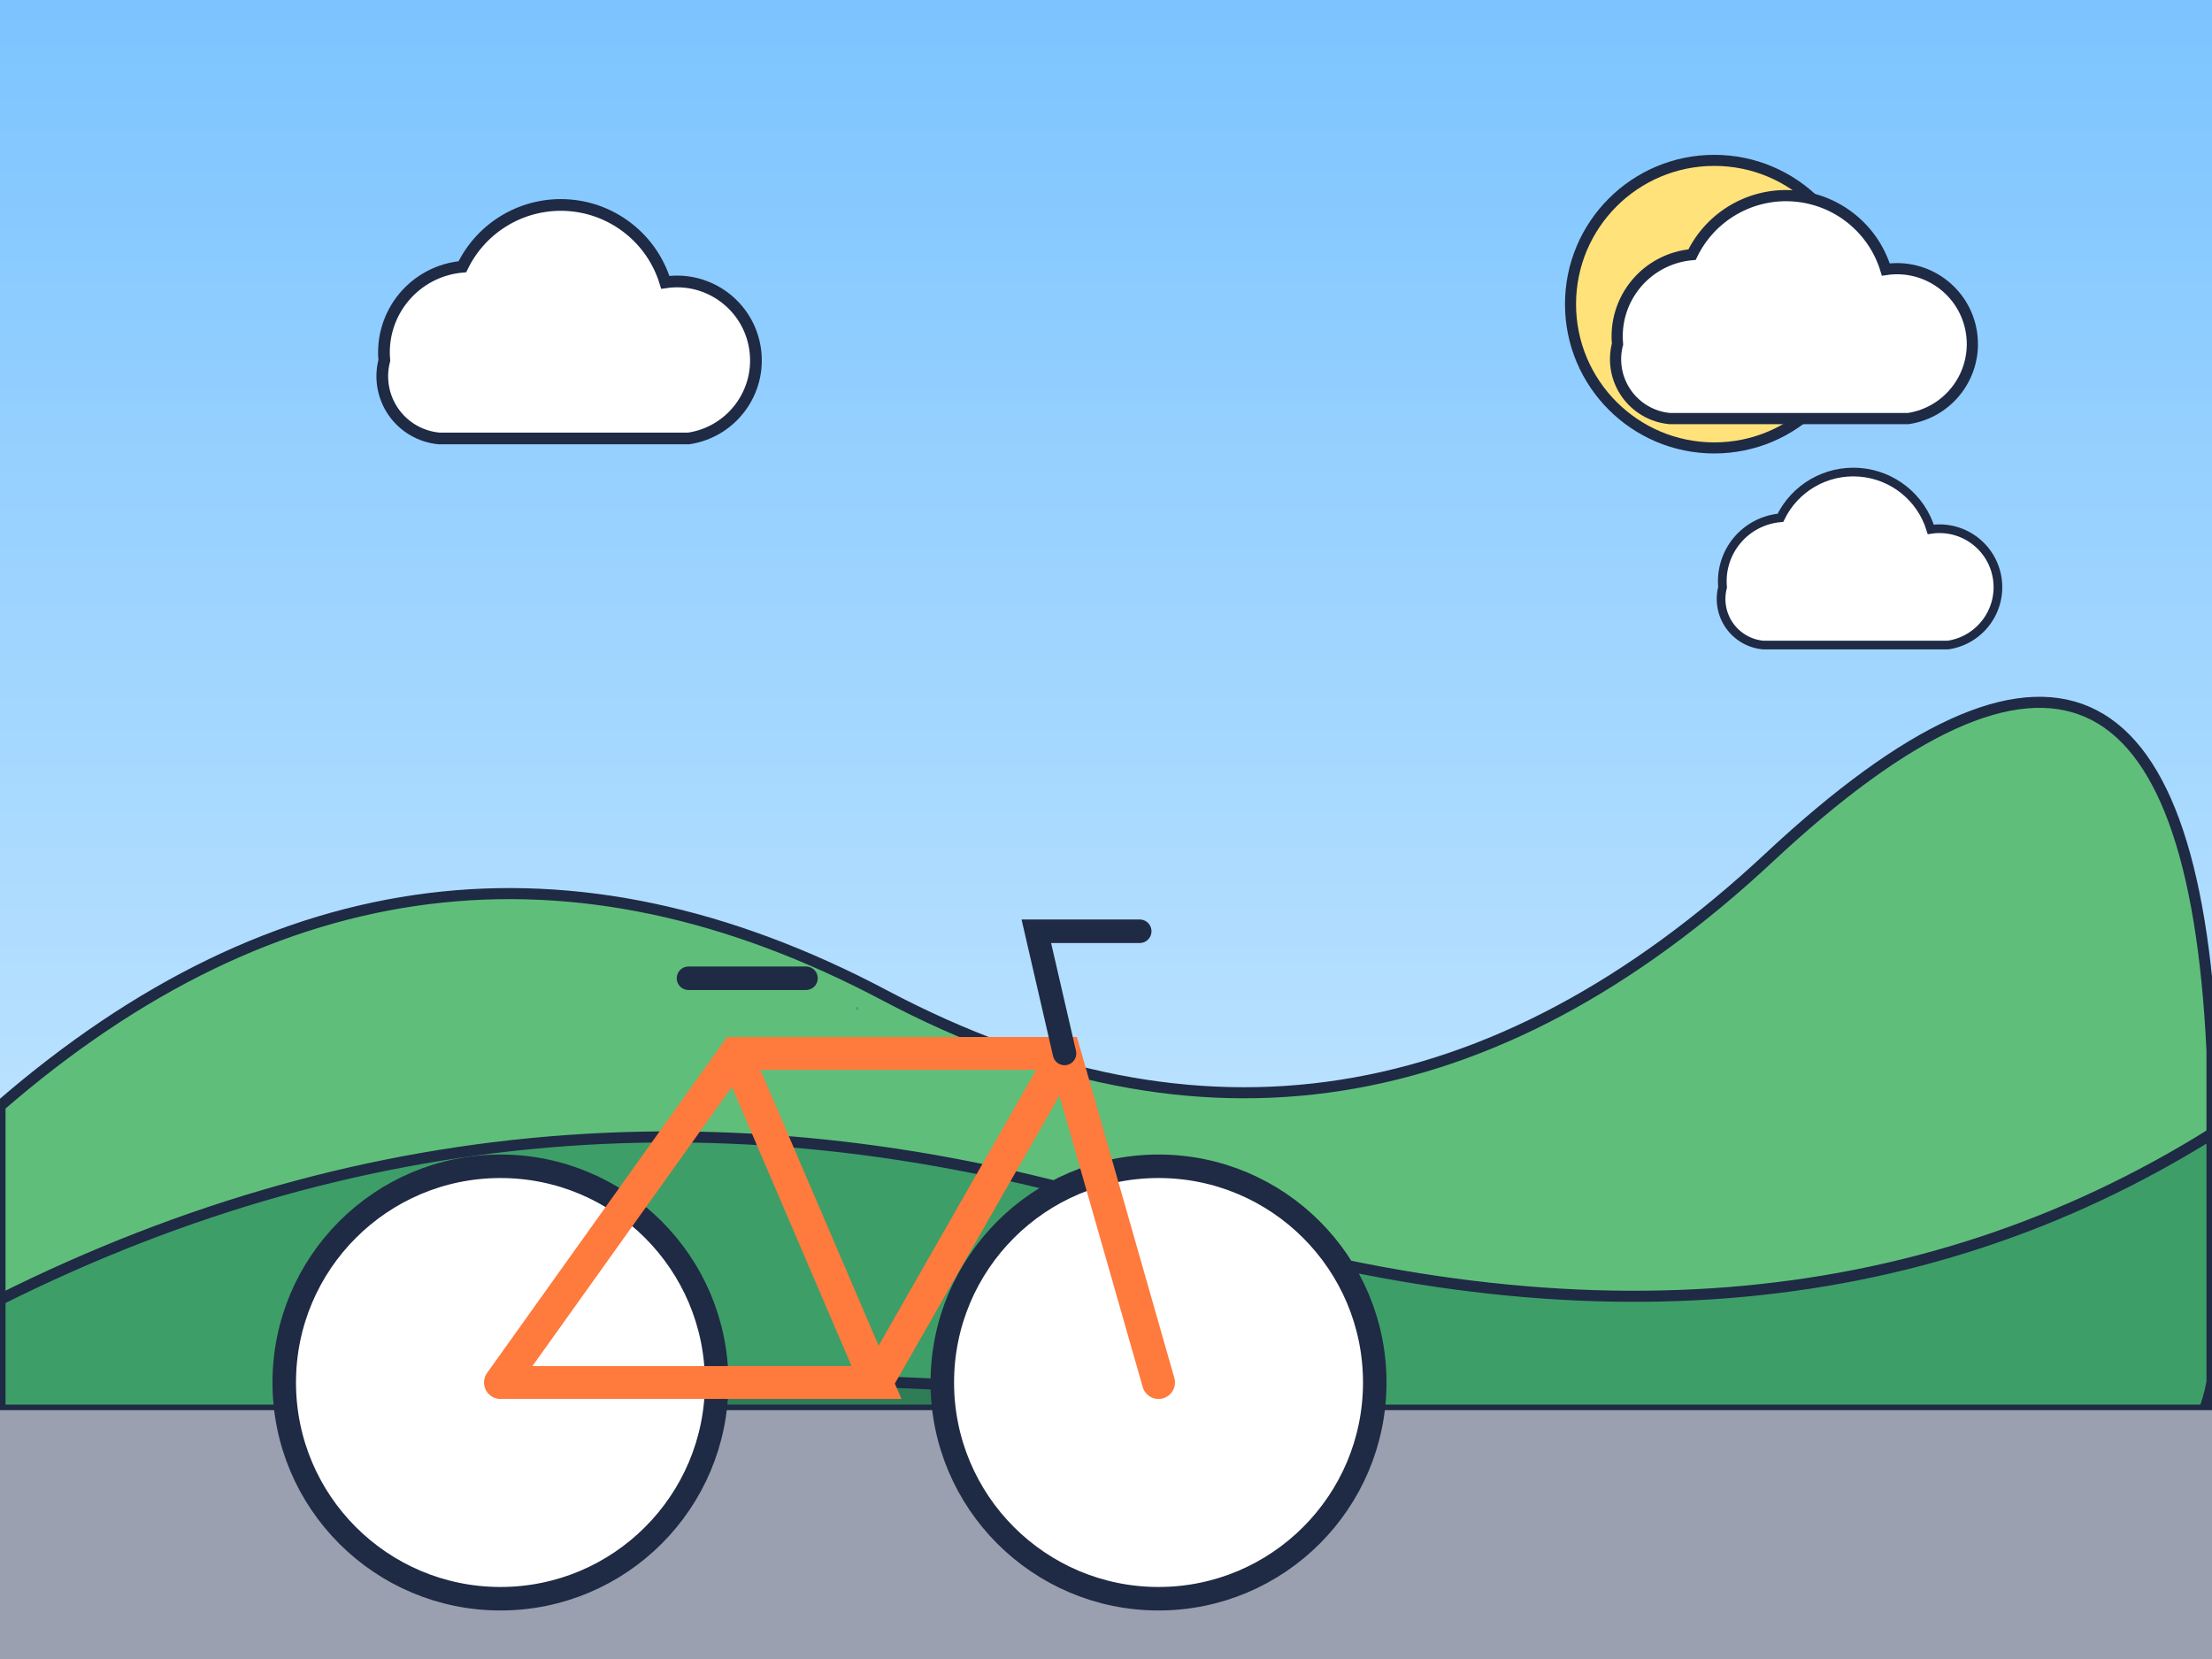
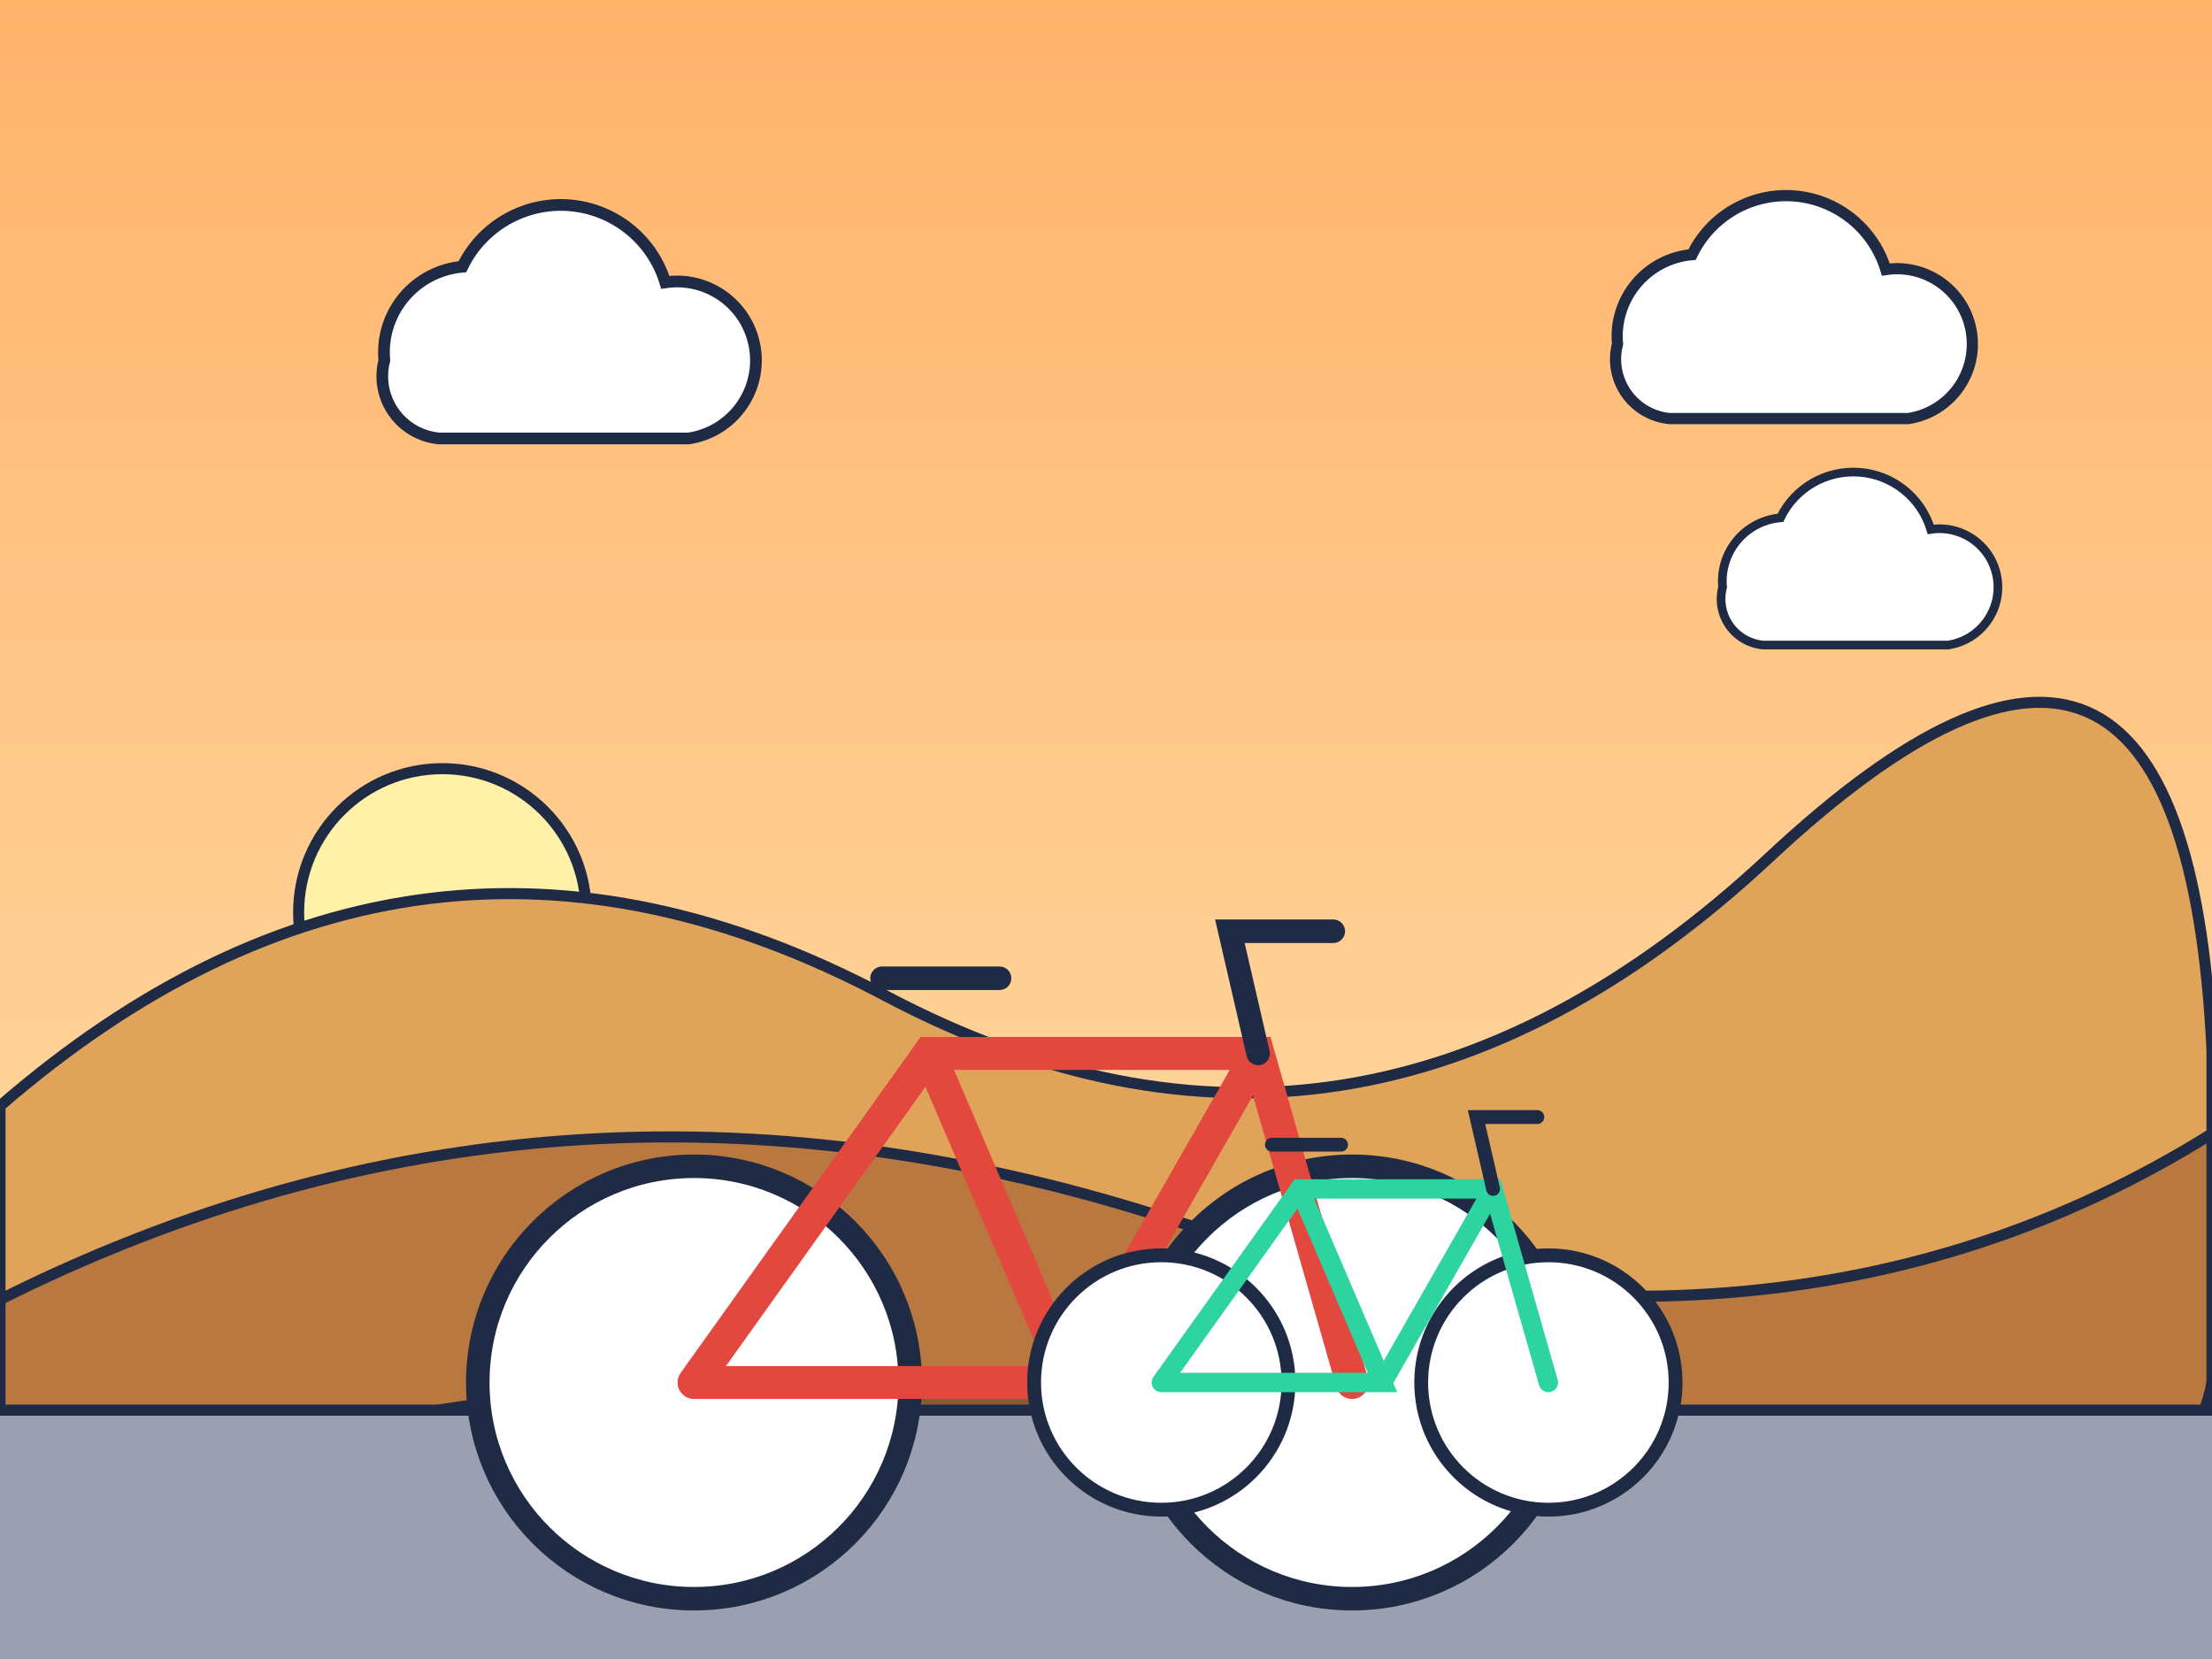
<svg xmlns="http://www.w3.org/2000/svg" viewBox="0 0 800 600" role="img">
  <defs>
    <linearGradient id="g" x1="0" y1="0" x2="0" y2="1">
-       <stop offset="0" stop-color="#7cc4ff" />
-       <stop offset="1" stop-color="#d8f0ff" />
+       <stop offset="0" stop-color="#ffb36b" />
+       <stop offset="1" stop-color="#ffe3b0" />
    </linearGradient>
  </defs>
  <rect width="800" height="600" fill="url(#g)" />
-   <circle cx="620" cy="110" r="52" fill="#ffe27a" stroke="#1f2a44" stroke-width="4" />
+   <circle cx="160" cy="330" r="52" fill="#fff2a8" stroke="#1f2a44" stroke-width="4" />
  <g transform="translate(139 88) scale(1.41136)" fill="#fff" stroke="#1f2a44" stroke-width="3">
    <path d="M0 30 a22 22 0 0 1 20-24 a28 28 0 0 1 52 4 a20 20 0 0 1 6 40 H14 a16 16 0 0 1-14-20z" />
  </g>
  <g transform="translate(623 181) scale(1.045699)" fill="#fff" stroke="#1f2a44" stroke-width="3">
    <path d="M0 30 a22 22 0 0 1 20-24 a28 28 0 0 1 52 4 a20 20 0 0 1 6 40 H14 a16 16 0 0 1-14-20z" />
  </g>
  <g transform="translate(585 84) scale(1.347686)" fill="#fff" stroke="#1f2a44" stroke-width="3">
    <path d="M0 30 a22 22 0 0 1 20-24 a28 28 0 0 1 52 4 a20 20 0 0 1 6 40 H14 a16 16 0 0 1-14-20z" />
  </g>
-   <path d="M0 400 Q150 270 320 360 T640 310 T800 380 V600 H0z" fill="#5fbf7a" stroke="#1f2a44" stroke-width="4" />
-   <path d="M0 470 Q200 370 420 440 T800 410 V600 H0z" fill="#3e9e68" stroke="#1f2a44" stroke-width="4" />
-   <path d="M0 550 Q260 460 520 530 T800 500 V600 H0z" fill="#2f7d57" stroke="#1f2a44" stroke-width="4" />
+   <path d="M0 400 Q150 270 320 360 T640 310 T800 380 V600 H0z" fill="#e0a35a" stroke="#1f2a44" stroke-width="4" />
+   <path d="M0 470 Q200 370 420 440 T800 410 V600 H0z" fill="#b9783f" stroke="#1f2a44" stroke-width="4" />
+   <path d="M0 550 Q260 460 520 530 T800 500 V600 H0z" fill="#8a5a35" stroke="#1f2a44" stroke-width="4" />
+   <rect y="510" width="800" height="90" fill="#9aa0b0" />
  <path d="M0 510 H800" stroke="#1f2a44" stroke-width="4" />
-   <rect y="510" width="800" height="90" fill="#9aa0b0" />
-   <g transform="translate(300 500) scale(1.7)" stroke="#1f2a44" stroke-width="5" fill="none" stroke-linecap="round">
+   <g transform="translate(370 500) scale(1.7)" stroke="#1f2a44" stroke-width="5" fill="none" stroke-linecap="round">
    <circle cx="-70" cy="0" r="46" fill="#fff" />
    <circle cx="70" cy="0" r="46" fill="#fff" />
-     <path d="M-70 0 L-20 -70 L50 -70 L70 0 M-20 -70 L10 0 L-70 0 M10 0 L50 -70" stroke="#ff7a3d" stroke-width="7" />
+     <path d="M-70 0 L-20 -70 L50 -70 L70 0 M-20 -70 L10 0 L-70 0 M10 0 L50 -70" stroke="#e2483d" stroke-width="7" />
    <path d="M-30 -86 H-5 M50 -70 L44 -96 H66" />
  </g>
-   <g transform="translate(310 365) scale(0.01)">
-     <path d="M-14 -34 L-24 -10 M14 -34 L24 -10" stroke="#1f2a44" stroke-width="5" fill="none" stroke-linecap="round" />
-     <rect x="-16" y="-48" width="32" height="40" rx="10" fill="#3b82f6" stroke="#1f2a44" stroke-width="4" />
-     <path d="M-9 -8 V24 M9 -8 V24" stroke="#1f2a44" stroke-width="6" stroke-linecap="round" />
-     <circle cx="0" cy="-64" r="15" fill="#ffd2a8" stroke="#1f2a44" stroke-width="4" />
-     <path d="M-15 -68 a15 15 0 0 1 30 0z" fill="#1f2a44" />
+   <g transform="translate(490 500) scale(1.0)" stroke="#1f2a44" stroke-width="5" fill="none" stroke-linecap="round">
+     <circle cx="-70" cy="0" r="46" fill="#fff" />
+     <circle cx="70" cy="0" r="46" fill="#fff" />
+     <path d="M-70 0 L-20 -70 L50 -70 L70 0 M-20 -70 L10 0 L-70 0 M10 0 L50 -70" stroke="#2dd4a0" stroke-width="7" />
+     <path d="M-30 -86 H-5 M50 -70 L44 -96 H66" />
  </g>
</svg>
